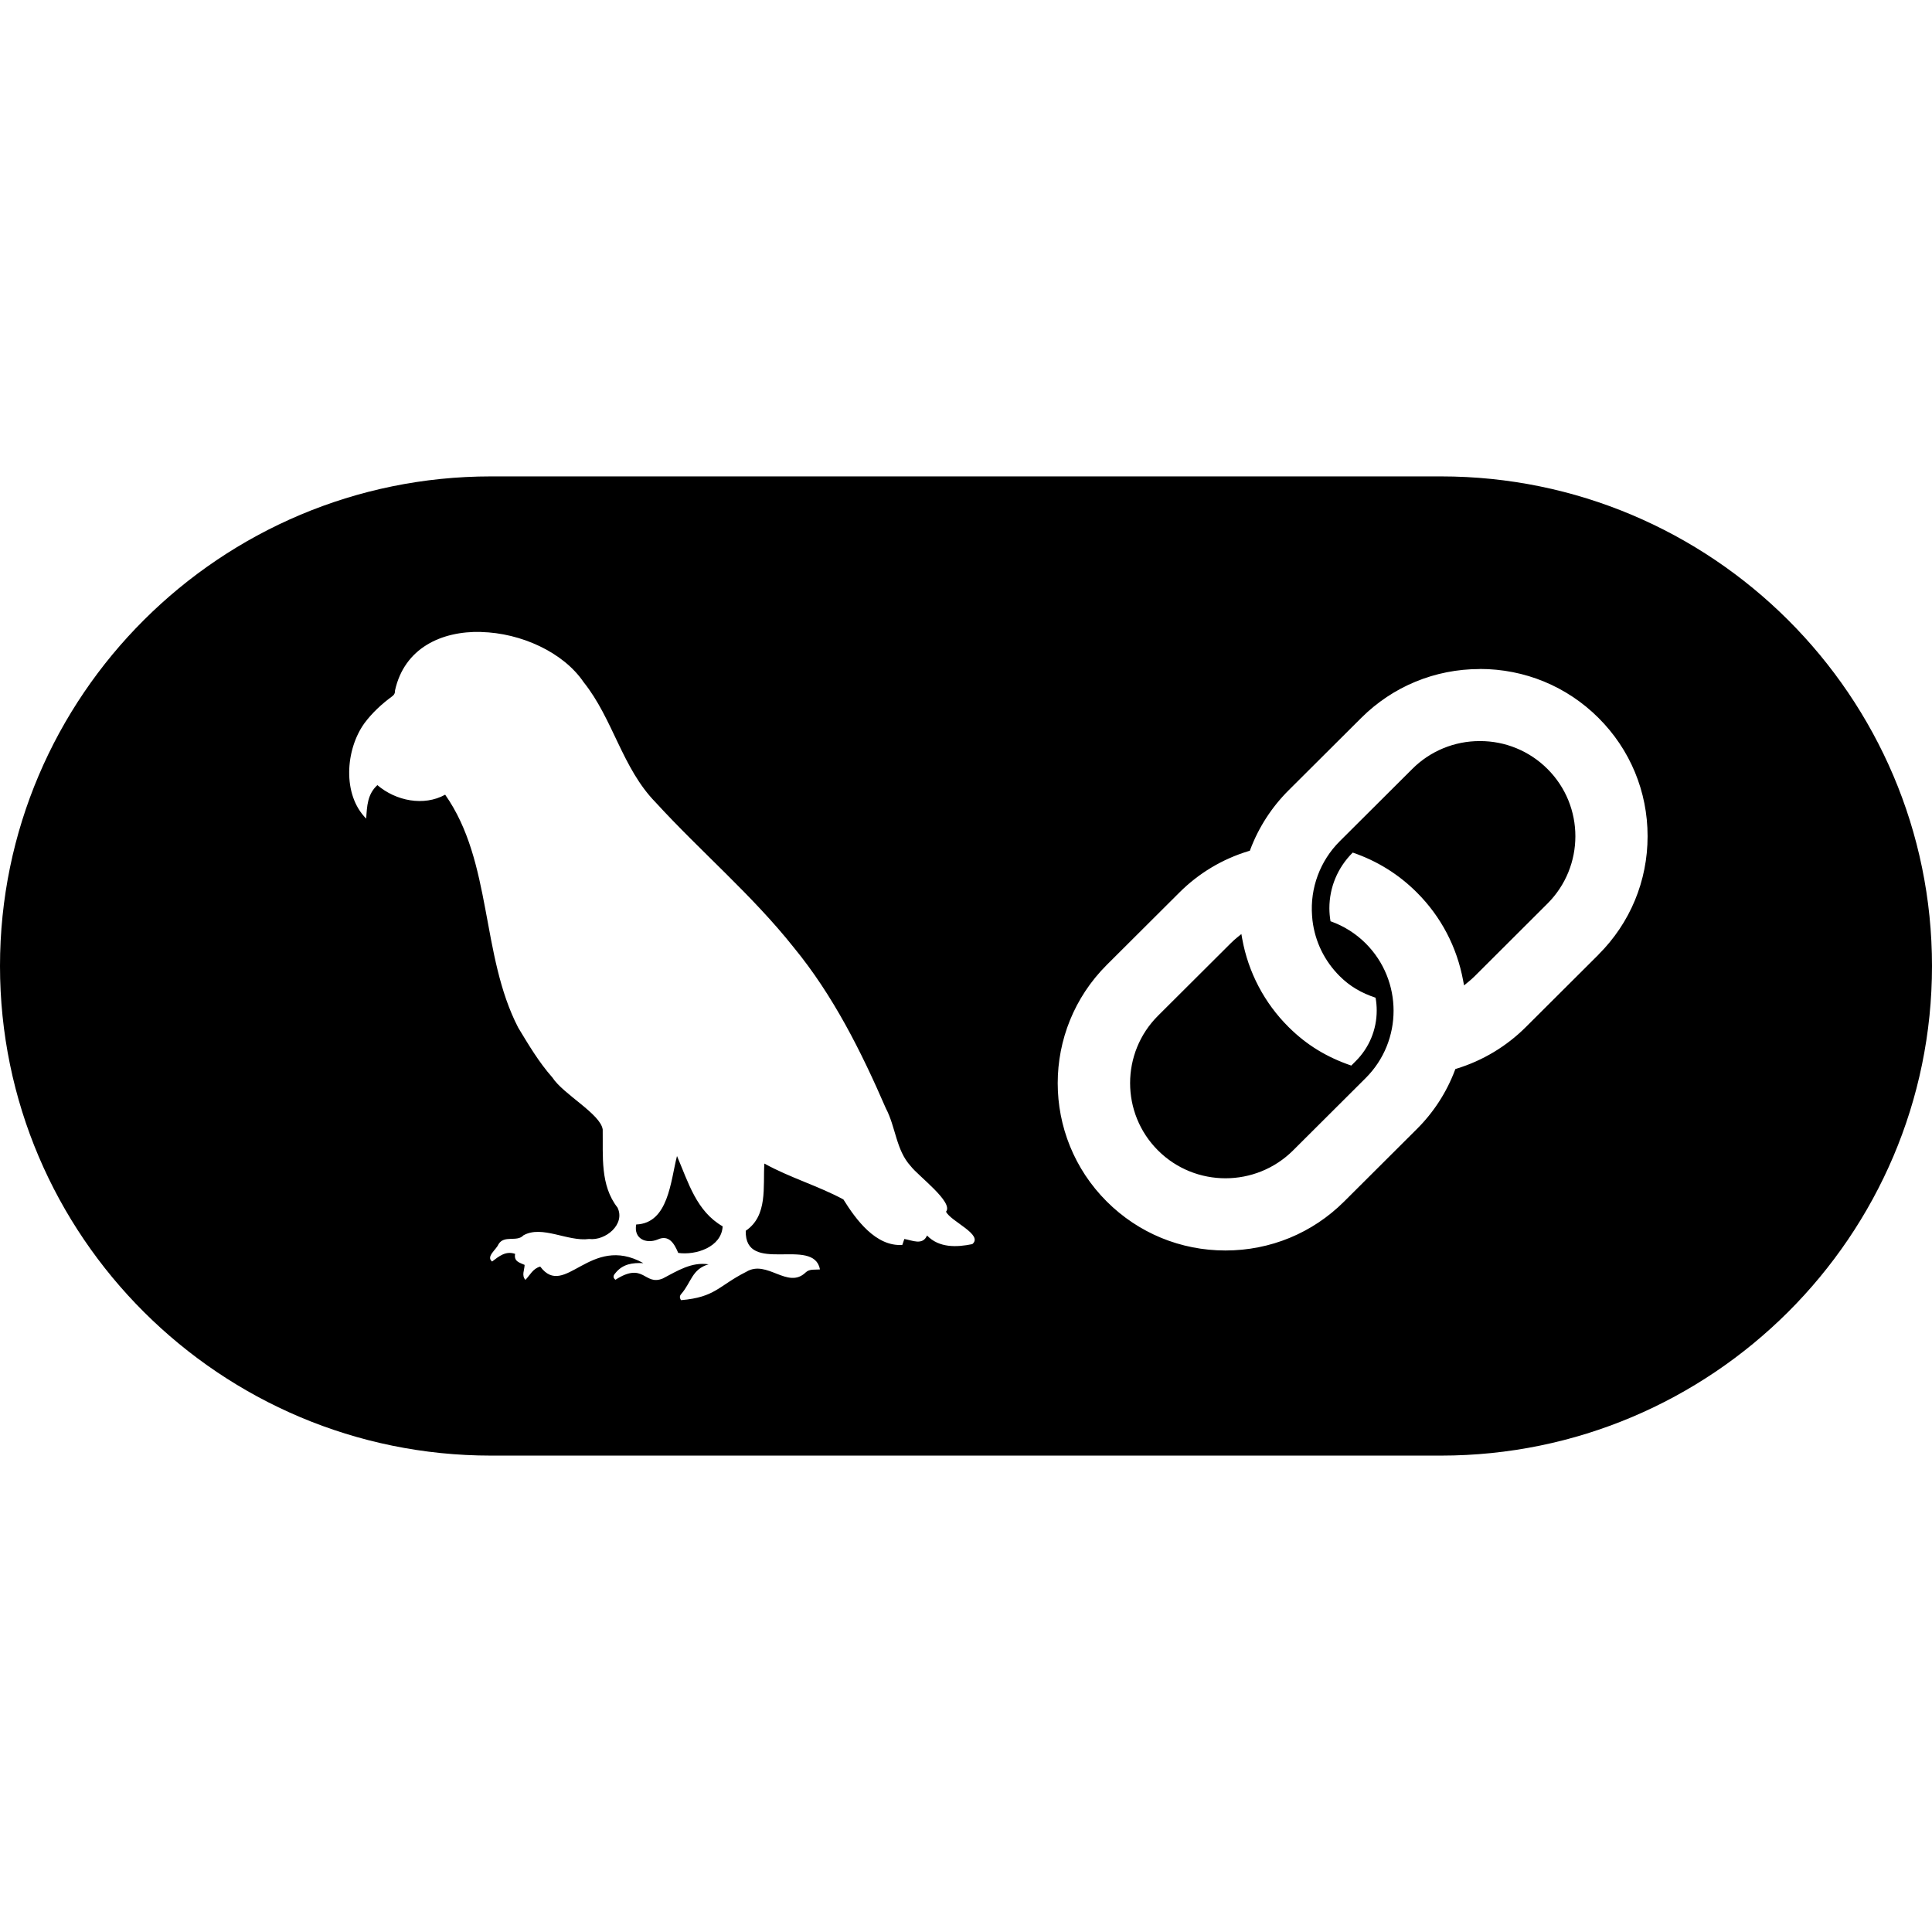
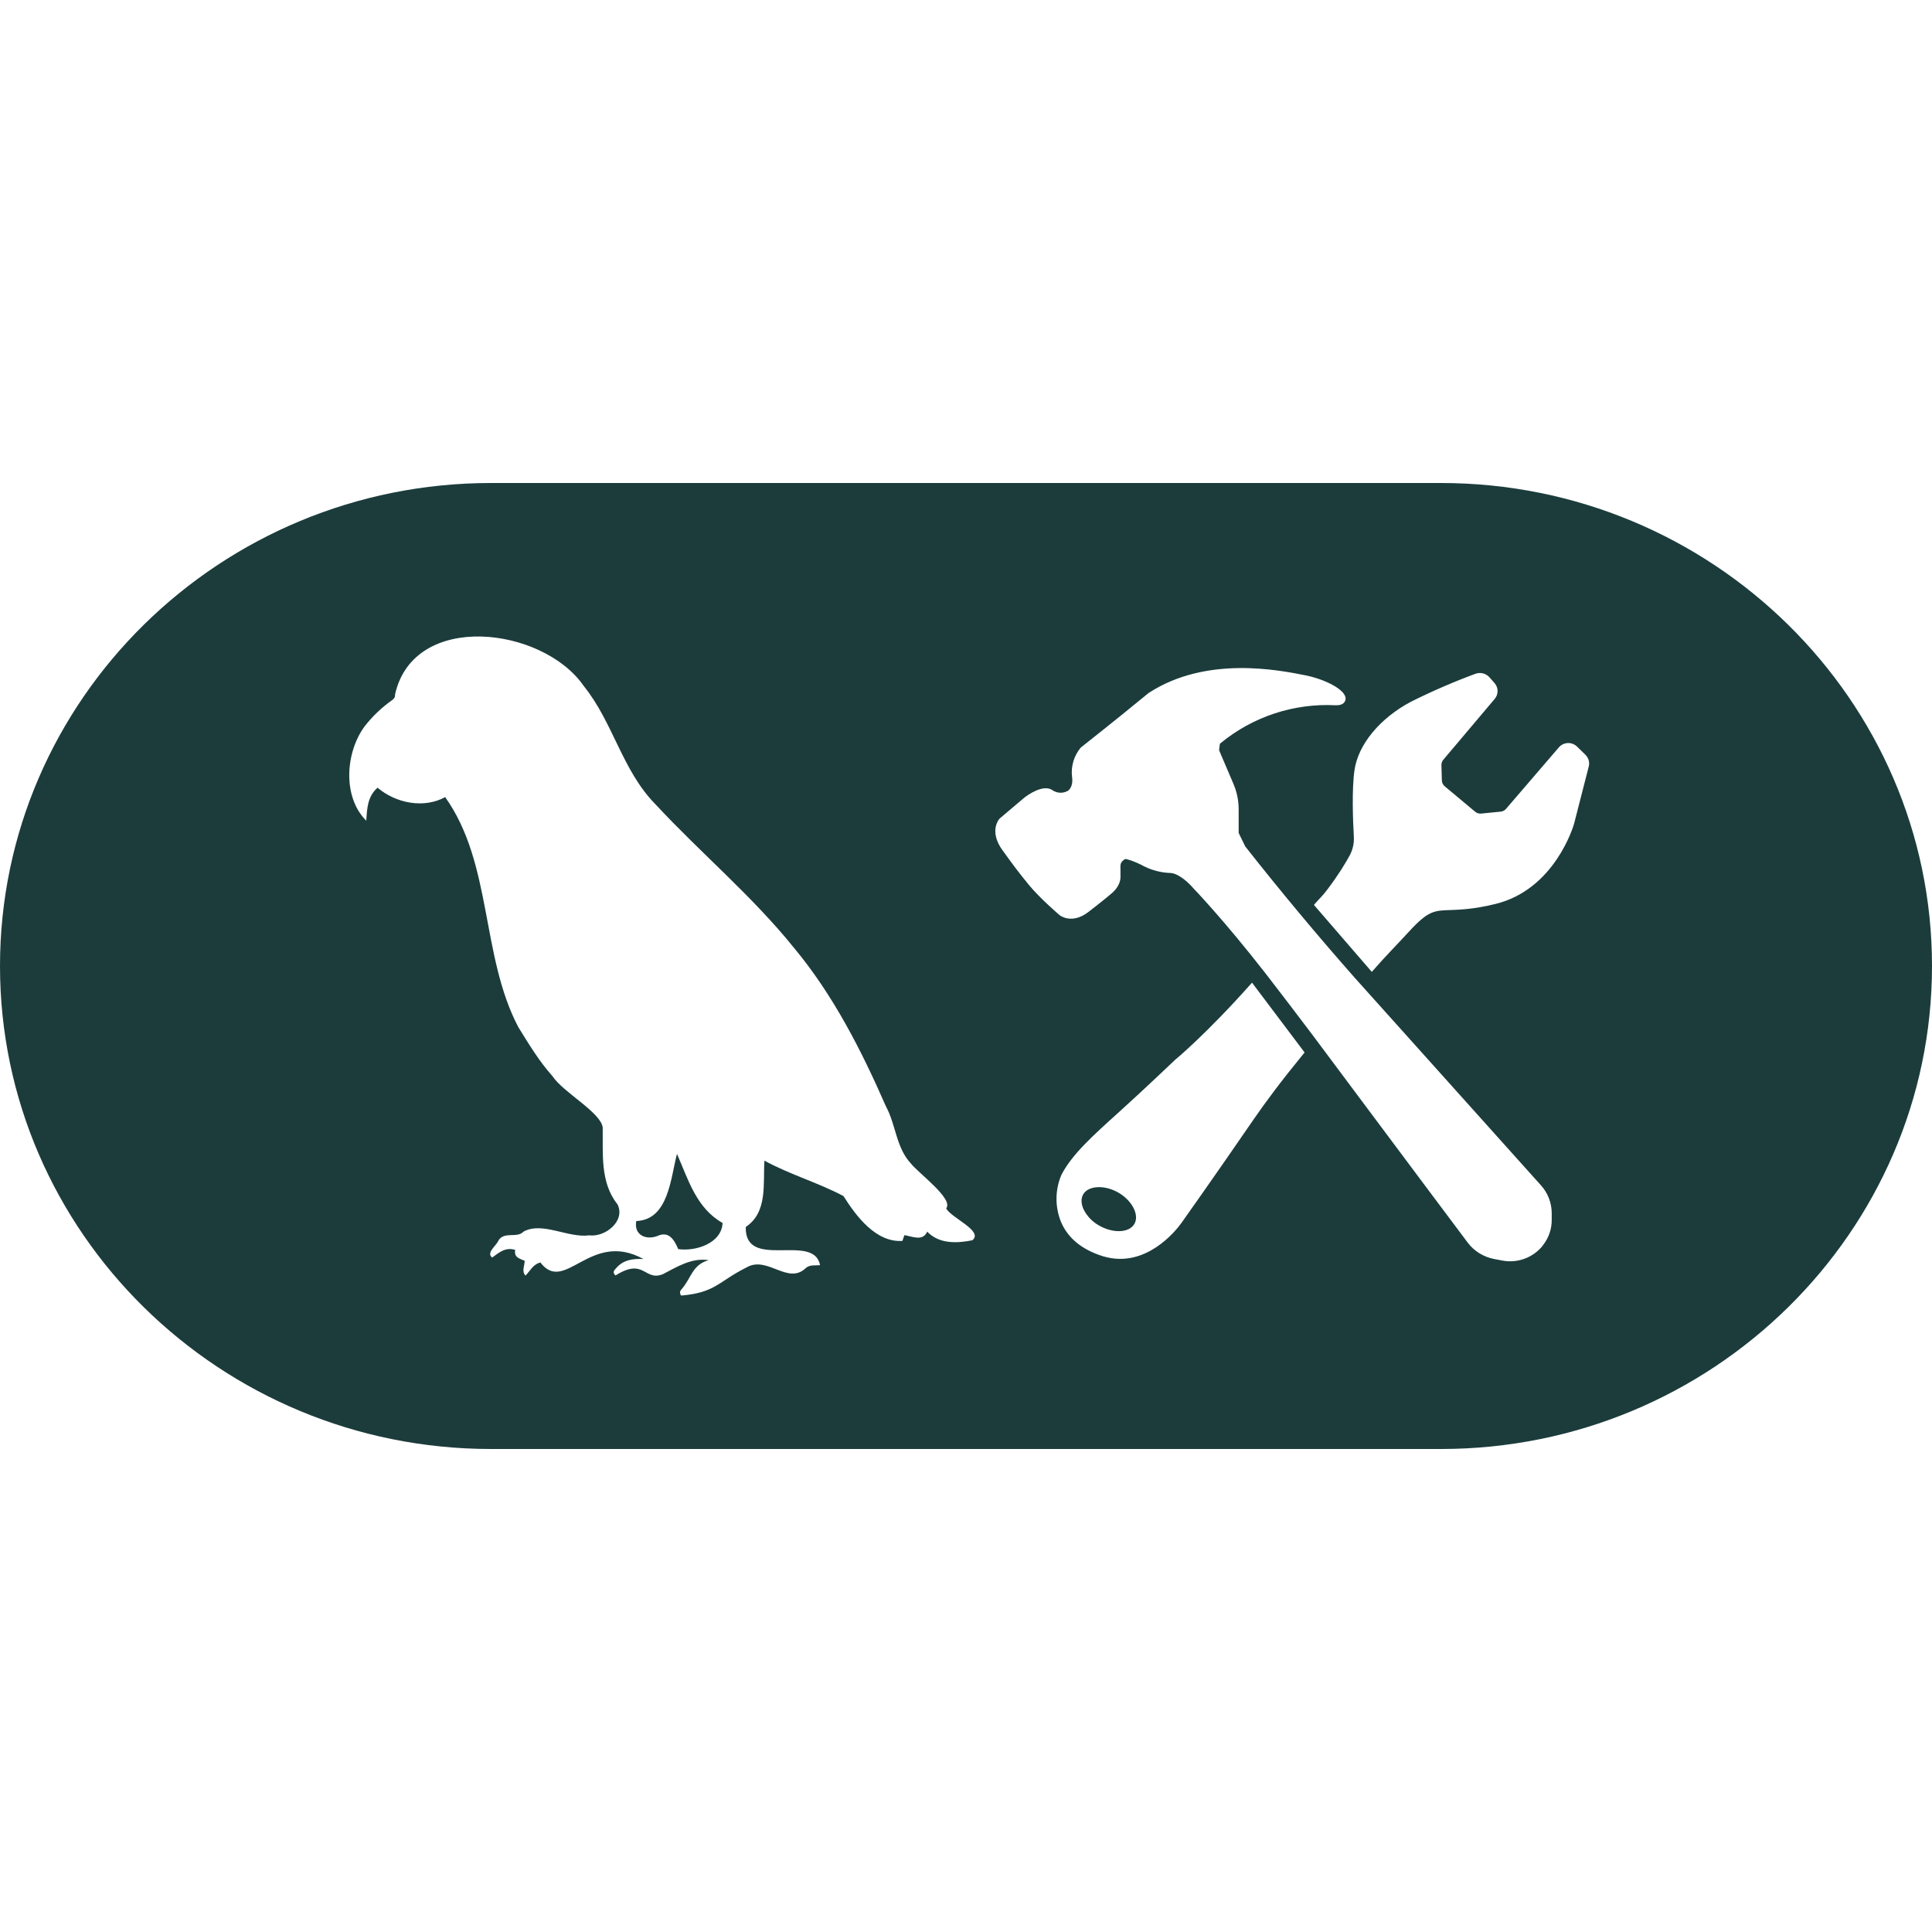
- <svg xmlns="http://www.w3.org/2000/svg" role="img" viewBox="0 0 24 24" fill="#7FC8A9" id="Langchain--Streamline-Simple-Icons" height="24" width="24">
-   <path d="M6.099 5.918C2.736 5.918 0 8.646 0 12s2.736 6.082 6.099 6.082h11.802C21.264 18.082 24 15.354 24 12s-2.736 -6.082 -6.099 -6.082ZM5.977 7.851c0.493 0.012 1.02 0.25 1.273 0.623 0.367 0.459 0.478 1.067 0.894 1.493 0.56 0.612 1.199 1.151 1.716 1.802 0.489 0.595 0.839 1.294 1.144 1.998 0.124 0.234 0.126 0.52 0.31 0.72 0.091 0.12 0.535 0.448 0.438 0.565 0.056 0.12 0.47 0.286 0.326 0.403 -0.194 0.04 -0.413 0.048 -0.562 -0.107 -0.055 0.126 -0.183 0.06 -0.282 0.043a4 4 0 0 0 -0.025 0.074c-0.329 0.022 -0.575 -0.313 -0.732 -0.565 -0.311 -0.168 -0.664 -0.27 -0.982 -0.446 -0.018 0.289 0.045 0.648 -0.231 0.835 -0.014 0.556 0.844 0.066 0.922 0.48 -0.061 0.007 -0.129 -0.009 -0.177 0.037 -0.224 0.217 -0.48 -0.165 -0.739 -0.007 -0.346 0.174 -0.381 0.316 -0.81 0.352 -0.024 -0.036 -0.014 -0.059 0.006 -0.081 0.121 -0.14 0.13 -0.305 0.336 -0.364 -0.212 -0.033 -0.39 0.083 -0.569 0.176 -0.232 0.095 -0.23 -0.214 -0.588 0.016 -0.04 -0.032 -0.021 -0.061 0.002 -0.086 0.091 -0.111 0.21 -0.127 0.345 -0.121 -0.663 -0.369 -0.975 0.451 -1.281 0.043 -0.092 0.024 -0.127 0.107 -0.184 0.165 -0.05 -0.055 -0.012 -0.121 -0.01 -0.186 -0.06 -0.028 -0.136 -0.041 -0.118 -0.137 -0.117 -0.04 -0.199 0.029 -0.286 0.095 -0.079 -0.061 0.053 -0.149 0.078 -0.212 0.07 -0.122 0.23 -0.025 0.311 -0.113 0.231 -0.131 0.552 0.081 0.816 0.045 0.203 0.025 0.454 -0.182 0.353 -0.39 -0.217 -0.277 -0.179 -0.639 -0.184 -0.97 -0.027 -0.193 -0.491 -0.438 -0.625 -0.646 -0.166 -0.187 -0.295 -0.405 -0.424 -0.618 -0.467 -0.901 -0.32 -2.058 -0.908 -2.895 -0.266 0.147 -0.613 0.077 -0.842 -0.119 -0.124 0.113 -0.129 0.26 -0.139 0.416 -0.297 -0.296 -0.259 -0.856 -0.022 -1.185 0.097 -0.13 0.213 -0.237 0.342 -0.332 0.029 -0.021 0.039 -0.042 0.038 -0.075 0.117 -0.527 0.576 -0.739 1.069 -0.727m12.407 0.46c0.557 0 1.081 0.216 1.474 0.608s0.61 0.914 0.61 1.47c0 0.556 -0.217 1.078 -0.61 1.47v0.001l-0.902 0.899a2.08 2.08 0 0 1 -0.86 0.517l-0.016 0.005 -0.006 0.016a2.05 2.05 0 0 1 -0.474 0.731l-0.902 0.899c-0.393 0.392 -0.917 0.608 -1.474 0.608s-1.081 -0.216 -1.474 -0.608c-0.813 -0.811 -0.813 -2.129 0 -2.94l0.902 -0.899a2.056 2.056 0 0 1 0.858 -0.514l0.017 -0.005 0.006 -0.016a2.07 2.07 0 0 1 0.475 -0.734l0.902 -0.899c0.393 -0.392 0.917 -0.608 1.474 -0.608zm0 0.896a1.18 1.18 0 0 0 -0.839 0.346l-0.902 0.899a1.181 1.181 0 0 0 -0.343 0.925l0.005 0.057c0.032 0.265 0.149 0.504 0.337 0.692 0.13 0.13 0.273 0.211 0.447 0.269a0.9 0.9 0 0 1 0.014 0.158 0.884 0.884 0 0 1 -0.261 0.63l-0.055 0.055c-0.301 -0.103 -0.552 -0.253 -0.779 -0.479a2.06 2.06 0 0 1 -0.576 -1.097l-0.01 -0.058 -0.046 0.037a1.1 1.1 0 0 0 -0.088 0.079l-0.902 0.899c-0.462 0.461 -0.462 1.212 0 1.673 0.231 0.231 0.535 0.346 0.839 0.346 0.304 0 0.608 -0.116 0.839 -0.346l0.902 -0.899c0.462 -0.461 0.462 -1.211 0 -1.673a1.17 1.17 0 0 0 -0.437 -0.275 1 1 0 0 1 -0.014 -0.161c0 -0.259 0.102 -0.505 0.29 -0.692 0.302 0.103 0.57 0.269 0.796 0.495 0.301 0.3 0.499 0.679 0.576 1.097l0.011 0.058 0.045 -0.037a1.1 1.1 0 0 0 0.089 -0.079l0.902 -0.9c0.462 -0.461 0.463 -1.212 0 -1.673a1.18 1.18 0 0 0 -0.84 -0.346Zm-9.973 5.157 -0.001 0.001c-0.079 0.308 -0.105 0.832 -0.506 0.847 -0.033 0.178 0.123 0.244 0.266 0.187 0.141 -0.065 0.208 0.051 0.256 0.166 0.218 0.032 0.539 -0.072 0.552 -0.33 -0.325 -0.187 -0.425 -0.542 -0.566 -0.871" fill="#000000" stroke-width="1" />
+ <svg xmlns="http://www.w3.org/2000/svg" width="1em" height="1em" viewBox="0 0 24 24">
+   <path fill="#1c3c3c" d="M14.09 15.207c-.067.11-.268.116-.44.015a.47.47 0 0 1-.19-.2c-.032-.071-.033-.138-.002-.189c.035-.057.108-.086.194-.086c.077 0 .165.023.246.071c.17.101.259.28.192.389M24 12c0 3.308-2.736 6-6.099 6H6.1C2.736 18 0 15.309 0 12s2.736-6 6.099-6H17.9c3.364 0 6.1 2.692 6.1 6m-12.246 3.01c.096-.116-.348-.439-.439-.557c-.184-.197-.185-.48-.31-.71c-.304-.694-.654-1.383-1.143-1.97c-.518-.643-1.156-1.175-1.716-1.778c-.417-.421-.528-1.02-.895-1.474c-.507-.735-2.108-.936-2.343.103c.001.033-.009.053-.038.074a1.6 1.6 0 0 0-.342.327c-.238.325-.274.877.022 1.17c.01-.154.015-.3.14-.41c.229.194.575.262.84.117c.588.825.442 1.967.908 2.856c.13.21.259.425.424.609c.135.205.598.448.625.638c.005.326-.034.683.184.956c.102.205-.15.41-.352.385c-.264.035-.585-.175-.816-.046c-.082.087-.241-.009-.312.112c-.024.062-.156.15-.077.21c.087-.065.168-.133.286-.095c-.018.095.058.108.118.135c-.002.064-.04.13.01.184c.058-.058.092-.14.185-.163c.306.401.618-.407 1.28-.043c-.134-.006-.253.01-.344.119c-.023.024-.042.053-.002.085c.358-.227.356.078.588-.016c.178-.092.356-.206.568-.174c-.206.059-.214.222-.335.36c-.02.02-.03.045-.007.08c.429-.036.464-.176.81-.348c.258-.155.515.221.738.007c.05-.046.117-.03.178-.037c-.078-.41-.936.075-.923-.474c.276-.185.213-.539.232-.824c.317.173.67.274.982.44c.157.249.403.579.732.557l.025-.072c.1.017.228.081.283-.043c.148.154.367.146.561.107c.144-.116-.27-.28-.326-.398zm4.452-1.936l-.653-.867c-.57.642-.95.954-.957.96c-.004.003-.367.351-.698.65c-.325.293-.582.524-.713.778a.76.76 0 0 0-.004.586q.129.3.515.423q.115.035.221.034c.463 0 .767-.457.769-.46c.004-.006.398-.56.877-1.258c.16-.232.342-.478.643-.846m3.07 1.997a.52.52 0 0 0-.134-.347l-.081-.09l-2.235-2.491a38 38 0 0 1-1.357-1.628l-.082-.168v-.296a.8.8 0 0 0-.065-.314l-.174-.408a.03.03 0 0 1-.003-.019l.007-.057q0-.014.013-.023a2.08 2.08 0 0 1 1.426-.469c.103.004.12-.05.124-.074c.014-.114-.25-.247-.494-.297c-.337-.067-1.232-.247-1.947.215l-.006.004c-.462.38-.834.67-.838.674l-.008.008a.48.48 0 0 0-.105.357c.02.127-.046.173-.05.175a.18.18 0 0 1-.19-.005c-.115-.084-.314.06-.355.093l-.3.254l-.006.006c-.006.006-.135.154.038.392c.149.206.201.275.33.433c.132.16.368.364.381.374c.006.005.15.113.35-.037c.163-.124.294-.235.294-.235c.01-.009.106-.085.11-.199v-.086c-.003-.08-.003-.104.058-.142c.03 0 .119.032.196.07a.8.8 0 0 0 .376.104c.11.014.232.138.274.188c.004.004.377.39.902 1.064c.1.129.468.61.568.744l.695.931c.474.634 1.004 1.345 1.245 1.665c.08.106.197.178.329.203l.09.017a.52.52 0 0 0 .51-.18l.004-.007a.5.5 0 0 0 .11-.32zm.42-5.694l-.105-.102a.155.155 0 0 0-.227.01l-.653.76a.1.1 0 0 1-.074.038l-.232.023a.1.1 0 0 1-.083-.025l-.371-.31a.1.1 0 0 1-.04-.079l-.005-.183a.1.1 0 0 1 .025-.073l.636-.753a.15.15 0 0 0 0-.196l-.065-.074a.16.16 0 0 0-.171-.044a8 8 0 0 0-.803.348c-.387.205-.656.531-.702.85c-.034.234-.02.62-.008.828a.44.44 0 0 1-.055.238c-.05.091-.138.237-.271.413c-.069.092-.112.127-.17.195l.719.832c.173-.199.325-.35.457-.495c.241-.264.316-.267.517-.273c.124-.005.294-.01.563-.076c.734-.18.966-.962.976-.997l.182-.71a.15.15 0 0 0-.04-.144zM8.41 14.333c-.08.303-.105.82-.506.835c-.033.175.123.241.265.185c.141-.064.208.05.256.164c.217.031.54-.072.551-.325c-.325-.184-.425-.535-.567-.86z" />
</svg>
